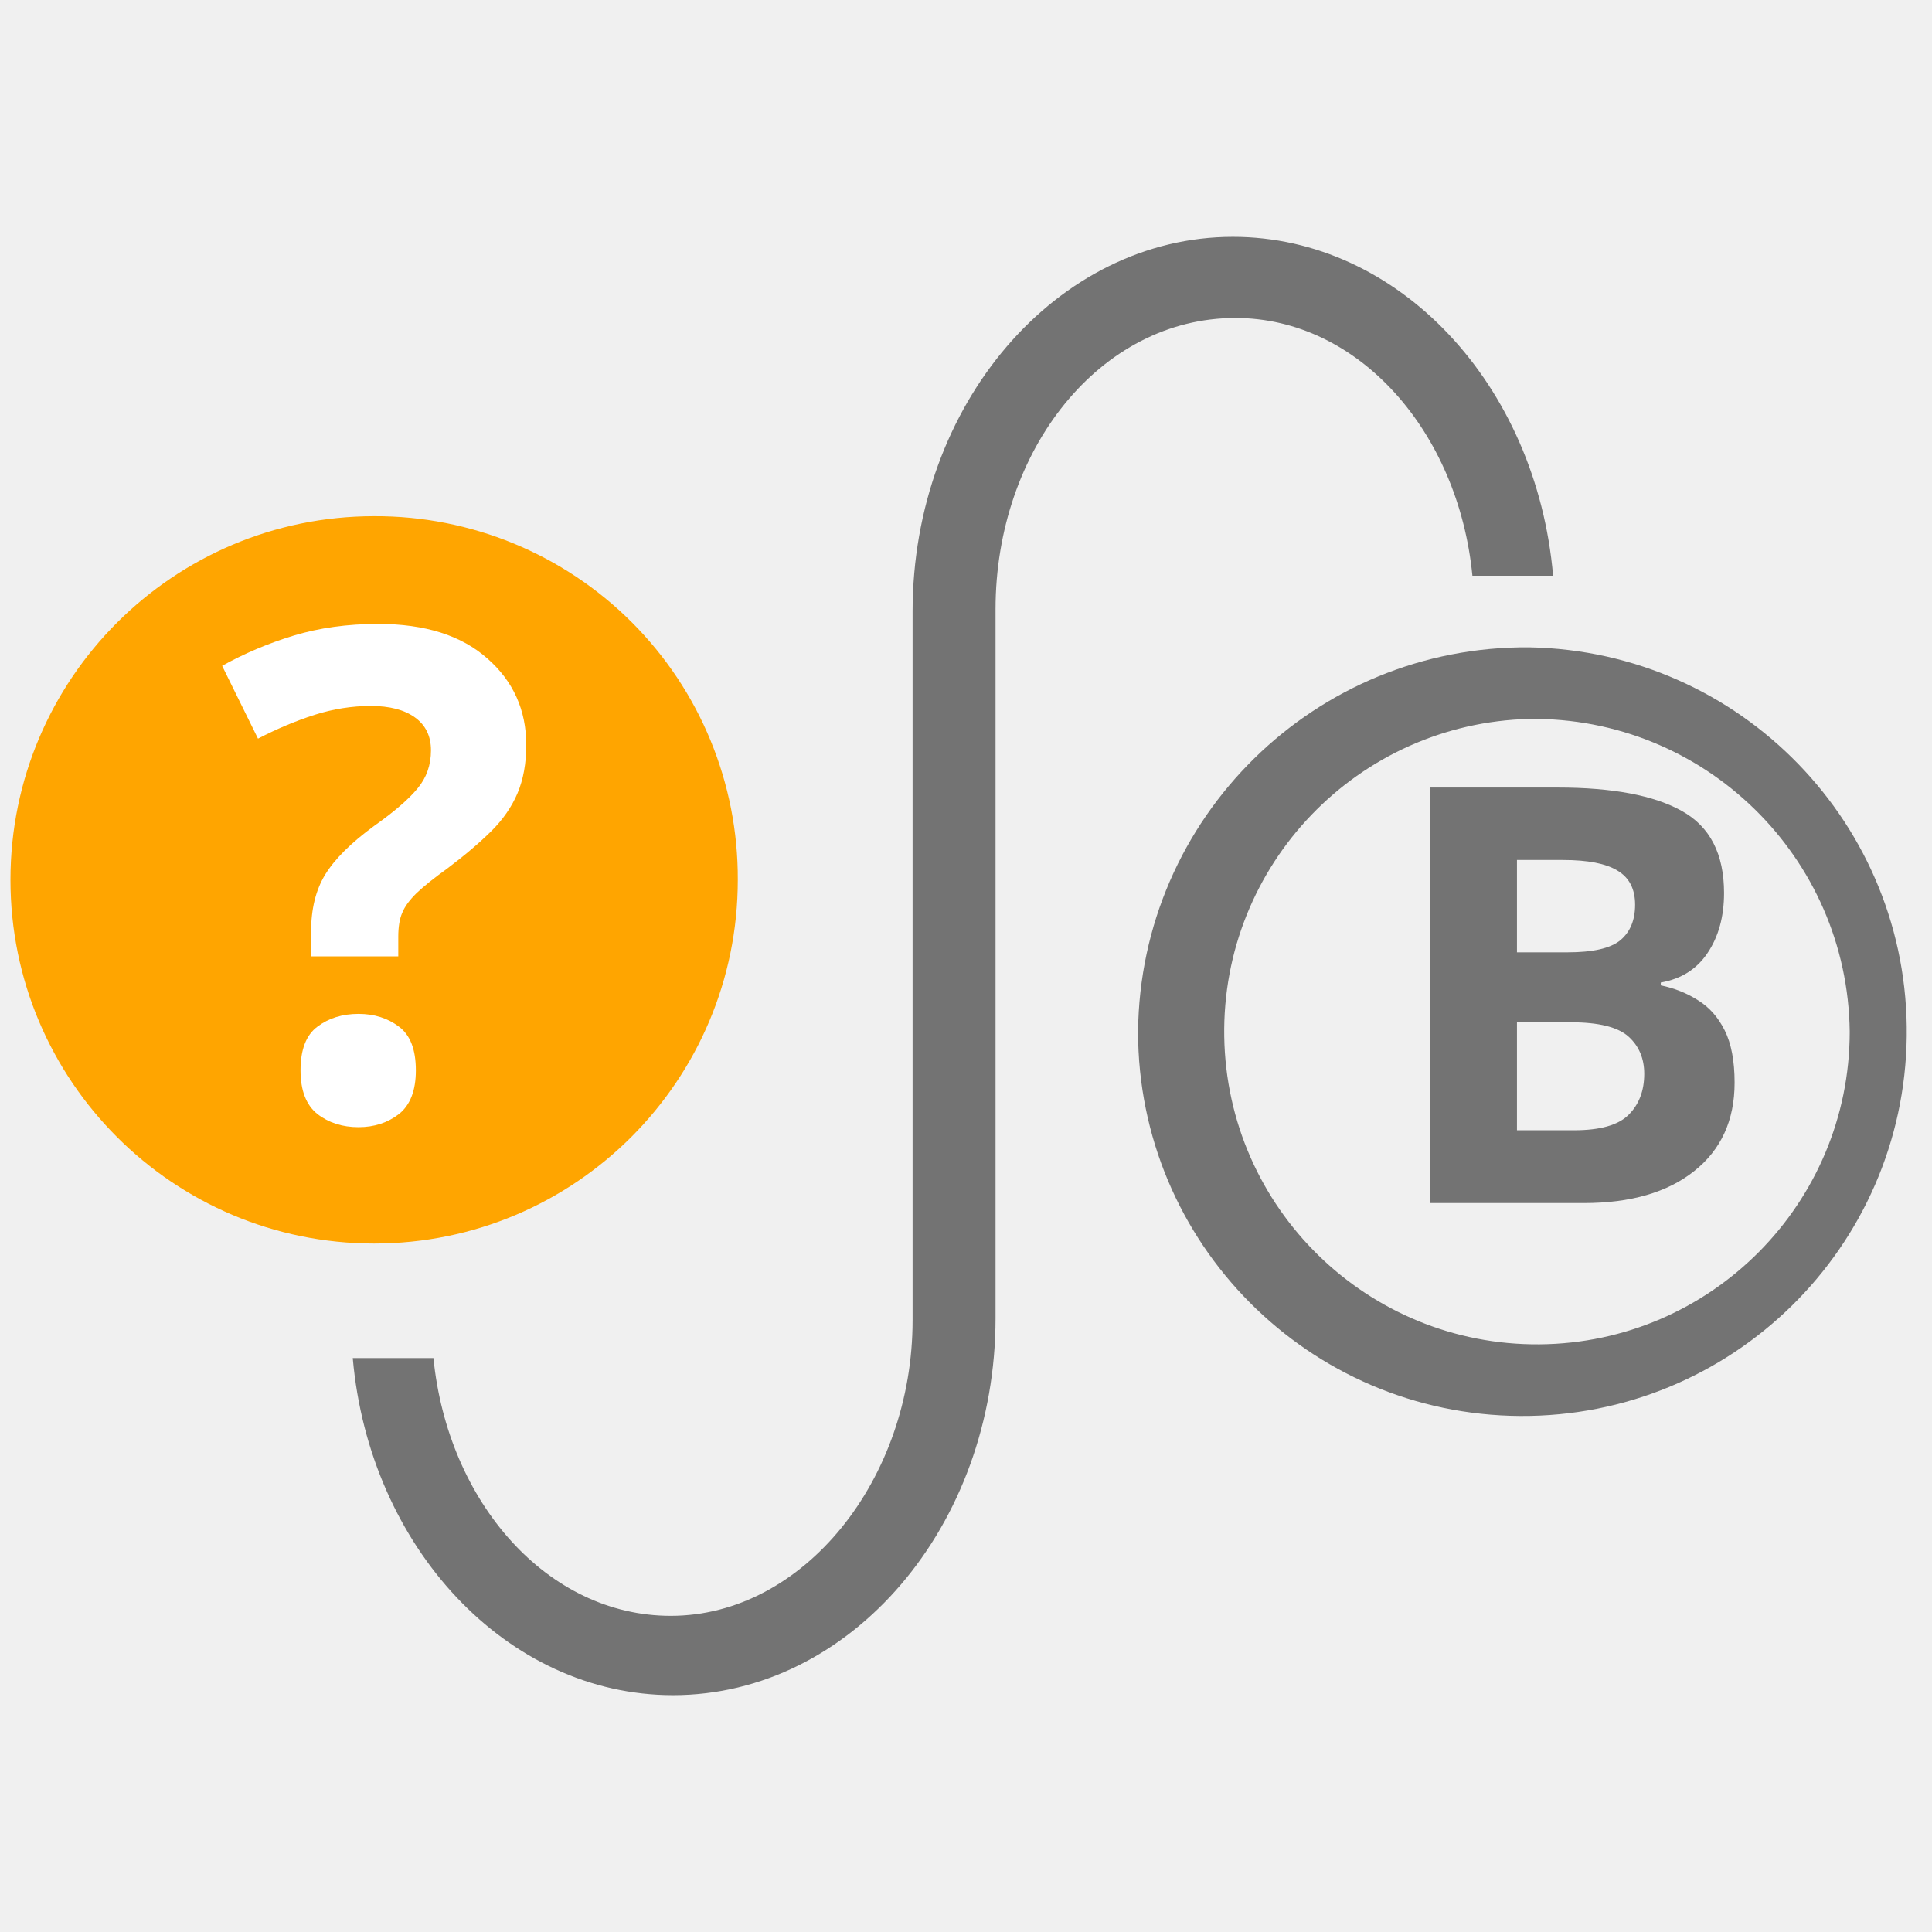
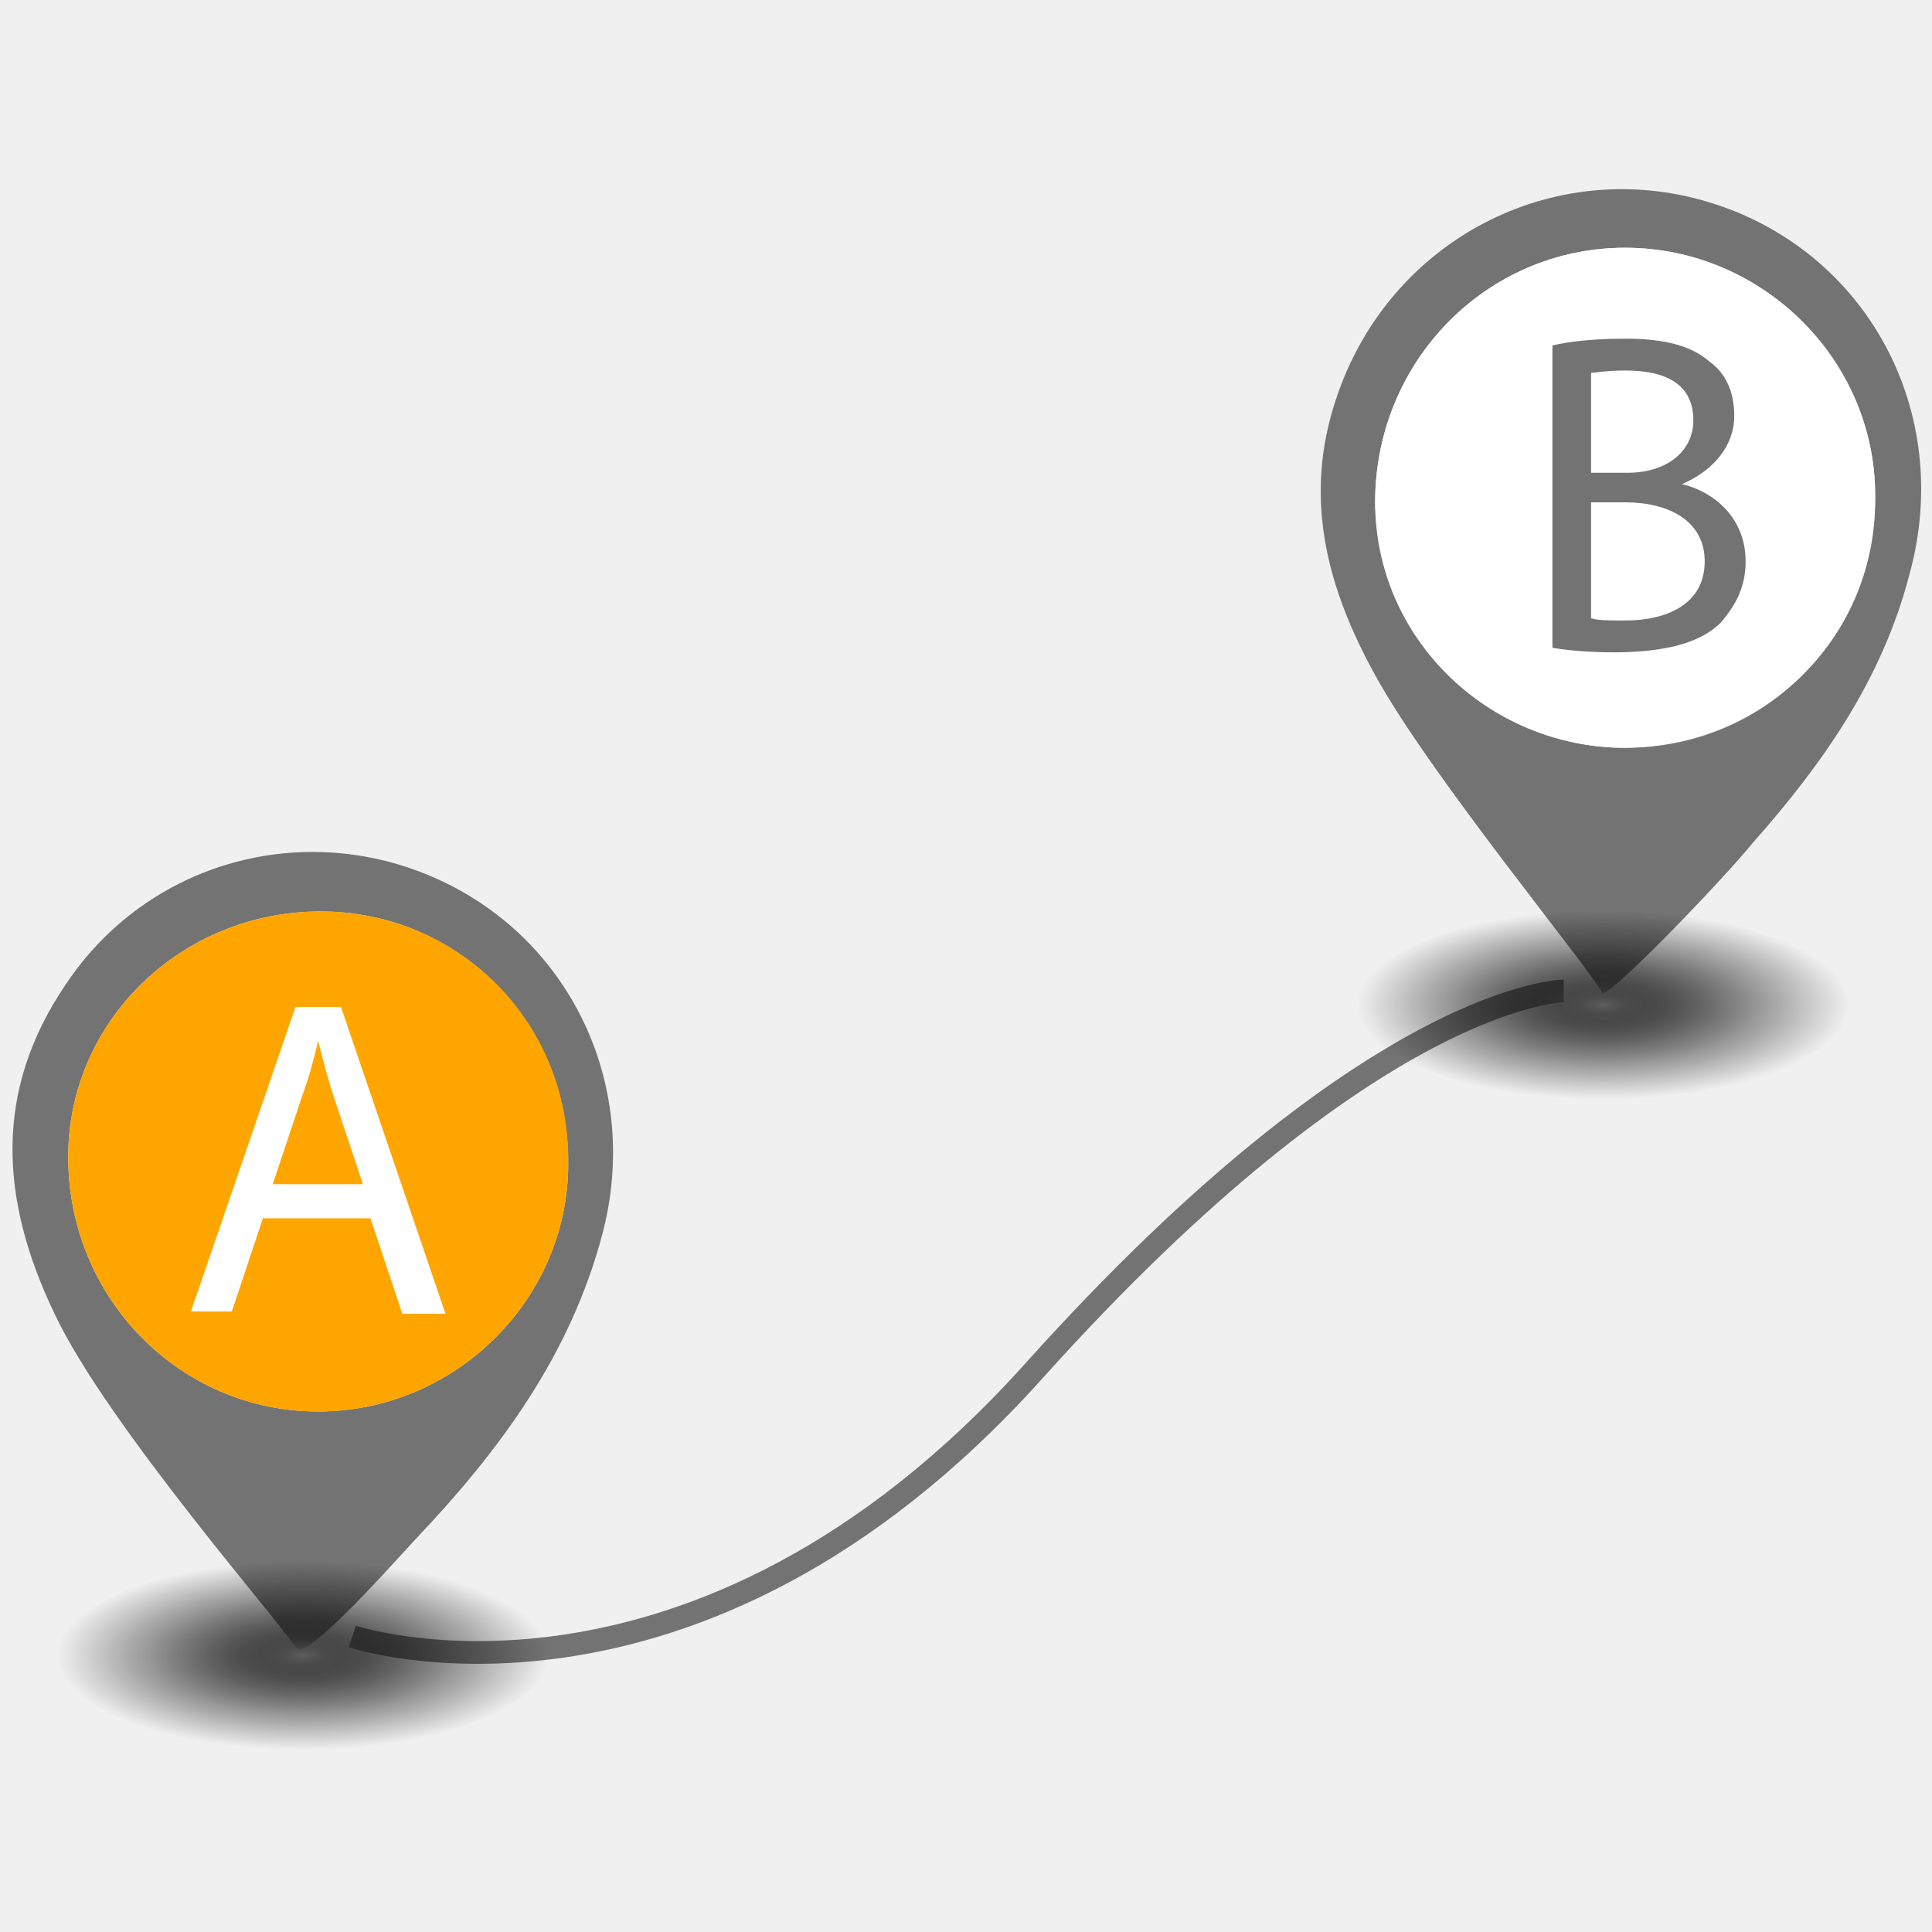
- <svg xmlns="http://www.w3.org/2000/svg" id="Layer_1" data-name="Layer 1" viewBox="0 0 85 85">
-   <defs>
-     <style>.cls-1,.cls-4{fill:#737373;}.cls-2{fill:orange;}.cls-3,.cls-4{isolation:isolate;font-family:Calibri-Bold, Calibri;font-weight:700;}.cls-3{font-size:30.03px;fill:#fff;}.cls-4{font-size:25.6px;}</style>
-   </defs>
-   <path id="Shape-Copy" class="cls-1" d="M67.29,28.48A16.91,16.91,0,1,1,50.07,45.39,17.07,17.07,0,0,1,67.29,28.48Zm0,3.15A13.76,13.76,0,1,0,81.38,45.39,13.92,13.92,0,0,0,67.29,31.63Z" />
-   <path id="Shape" class="cls-2" d="M16.46,22.71a16,16,0,1,0,16,16A15.93,15.93,0,0,0,16.46,22.71Z" />
-   <path id="Shape-2" data-name="Shape" class="cls-1" d="M29.61,74.58c7.83,0,14.19-7.46,14.19-16.59V26.8c0-7,4.6-12.81,10.55-12.81,5.42,0,9.81,5,10.43,11.34h3.55c-.73-8.4-6.78-14.91-14.09-14.91-7.72,0-14.09,7.35-14.09,16.49V58.09c0,7-4.8,13-10.64,13-5.43,0-9.81-5-10.44-11.34H15.52C16.25,68.07,22.3,74.58,29.61,74.58Z" />
-   <text class="cls-3" transform="translate(9.68 49.2) scale(0.99 1)">?</text>
-   <text class="cls-4" transform="translate(60.63 52.93) scale(0.99 1)">B</text>
+ <svg xmlns="http://www.w3.org/2000/svg" version="1.1" id="Layer_1" x="0px" y="0px" viewBox="0 0 85 85" style="enable-background:new 0 0 85 85;" xml:space="preserve">
+   <style type="text/css">
+ 	.st0{fill:#737373;}
+ 	.st1{fill:#FFA500;}
+ 	.st2{fill:#FFFFFF;}
+ 	.st3{fill:none;stroke:#737373;stroke-miterlimit:10;}
+ 	.st4{fill:url(#SVGID_1_);}
+ 	.st5{fill:url(#SVGID_2_);}
+ </style>
+   <g>
+     <path class="st0" d="M13.1,72.6c-0.5-0.9-8.4-9.9-10.7-14.8C0,52.8-0.3,48,2.9,43.3c3.6-5.4,10.5-7.3,16.4-4.6   c5.9,2.7,8.9,9.2,7.2,15.6c-1.4,5.3-4.5,9.5-8.2,13.4C17.1,69,13.9,72.6,13.1,72.6z M14.1,40.1C8,40.1,3,44.9,3,50.9   c0,6.2,4.9,11.2,11,11.2c6,0,11-4.9,11-10.9C25,45,20.2,40.1,14.1,40.1z" />
+     <path class="st0" d="M70.5,43.7c-0.4-0.9-7.6-9.6-10-14c-2.1-3.8-3.2-7.8-1.7-12.2c2.3-6.9,9.5-10.7,16.4-8.6   C82.1,11,86,18.1,84,25.3c-1.2,4.6-3.8,8.3-6.9,11.8C75.8,38.7,71,43.7,70.5,43.7z M71.5,32.9c6.2,0,11-4.9,11-11.1   c0-6-5-10.9-11-10.9c-6.1,0-11,5-11,11.2C60.6,28,65.5,32.9,71.5,32.9z" />
+     <path class="st1" d="M14.1,40.1c6.1,0,11,4.9,10.9,11.1c0,6-5,10.9-11,10.9c-6.1,0-11-5-11-11.2C3,44.9,8,40.1,14.1,40.1z" />
+     <path class="st2" d="M71.5,32.9c-6,0-11-4.8-11-10.8c0-6.2,4.9-11.2,11-11.2c6,0,11,4.9,11,10.9C82.6,28,77.7,32.8,71.5,32.9z" />
+     <path class="st3" d="M15.5,72c0,0,15,5,30-11.7s23.3-16.7,23.3-16.7" />
+     <radialGradient id="SVGID_1_" cx="13.324" cy="85.648" r="10.827" gradientTransform="matrix(1 0 0 0.3846 0 39.8974)" gradientUnits="userSpaceOnUse">
+       <stop offset="0" style="stop-color:#5E5E5E" />
+       <stop offset="1.859254e-02" style="stop-color:#565656;stop-opacity:0.981" />
+       <stop offset="8.894324e-02" style="stop-color:#3B3B3B;stop-opacity:0.911" />
+       <stop offset="0.17" style="stop-color:#252525;stop-opacity:0.83" />
+       <stop offset="0.264" style="stop-color:#141414;stop-opacity:0.736" />
+       <stop offset="0.381" style="stop-color:#090909;stop-opacity:0.619" />
+       <stop offset="0.545" style="stop-color:#020202;stop-opacity:0.455" />
+       <stop offset="1" style="stop-color:#000000;stop-opacity:0" />
+     </radialGradient>
+     <ellipse class="st4" cx="13.3" cy="72.8" rx="10.8" ry="4.2" />
+     <g>
+       <path class="st2" d="M11.6,53.5l-1.4,4.2H8.4L13,44.3H15l4.6,13.5h-1.9l-1.4-4.2H11.6z M16,52.2l-1.3-3.9    c-0.3-0.9-0.5-1.7-0.7-2.5h0c-0.2,0.8-0.4,1.6-0.7,2.4l-1.3,3.9H16z" />
+     </g>
+     <g>
+       <path class="st0" d="M68.3,15.2c0.8-0.2,2-0.3,3.2-0.3c1.7,0,2.9,0.3,3.7,1c0.7,0.5,1.1,1.3,1.1,2.4c0,1.3-0.9,2.4-2.3,3v0    c1.3,0.3,2.8,1.4,2.8,3.4c0,1.2-0.5,2-1.1,2.7c-0.9,0.9-2.5,1.3-4.7,1.3c-1.2,0-2.1-0.1-2.7-0.2V15.2z M70,20.8h1.6    c1.8,0,2.9-1,2.9-2.3c0-1.6-1.2-2.2-3-2.2c-0.8,0-1.3,0.1-1.5,0.1V20.8z M70,27.2c0.3,0.1,0.8,0.1,1.5,0.1c1.8,0,3.5-0.7,3.5-2.6    c0-1.8-1.6-2.6-3.5-2.6H70V27.2z" />
+     </g>
+     <radialGradient id="SVGID_2_" cx="70.532" cy="11.22" r="10.827" gradientTransform="matrix(1 0 0 0.3846 0 39.8974)" gradientUnits="userSpaceOnUse">
+       <stop offset="0" style="stop-color:#5E5E5E" />
+       <stop offset="1.859254e-02" style="stop-color:#565656;stop-opacity:0.981" />
+       <stop offset="8.894324e-02" style="stop-color:#3B3B3B;stop-opacity:0.911" />
+       <stop offset="0.17" style="stop-color:#252525;stop-opacity:0.83" />
+       <stop offset="0.264" style="stop-color:#141414;stop-opacity:0.736" />
+       <stop offset="0.381" style="stop-color:#090909;stop-opacity:0.619" />
+       <stop offset="0.545" style="stop-color:#020202;stop-opacity:0.455" />
+       <stop offset="1" style="stop-color:#000000;stop-opacity:0" />
+     </radialGradient>
+     <ellipse class="st5" cx="70.5" cy="44.2" rx="10.8" ry="4.2" />
+   </g>
</svg>
